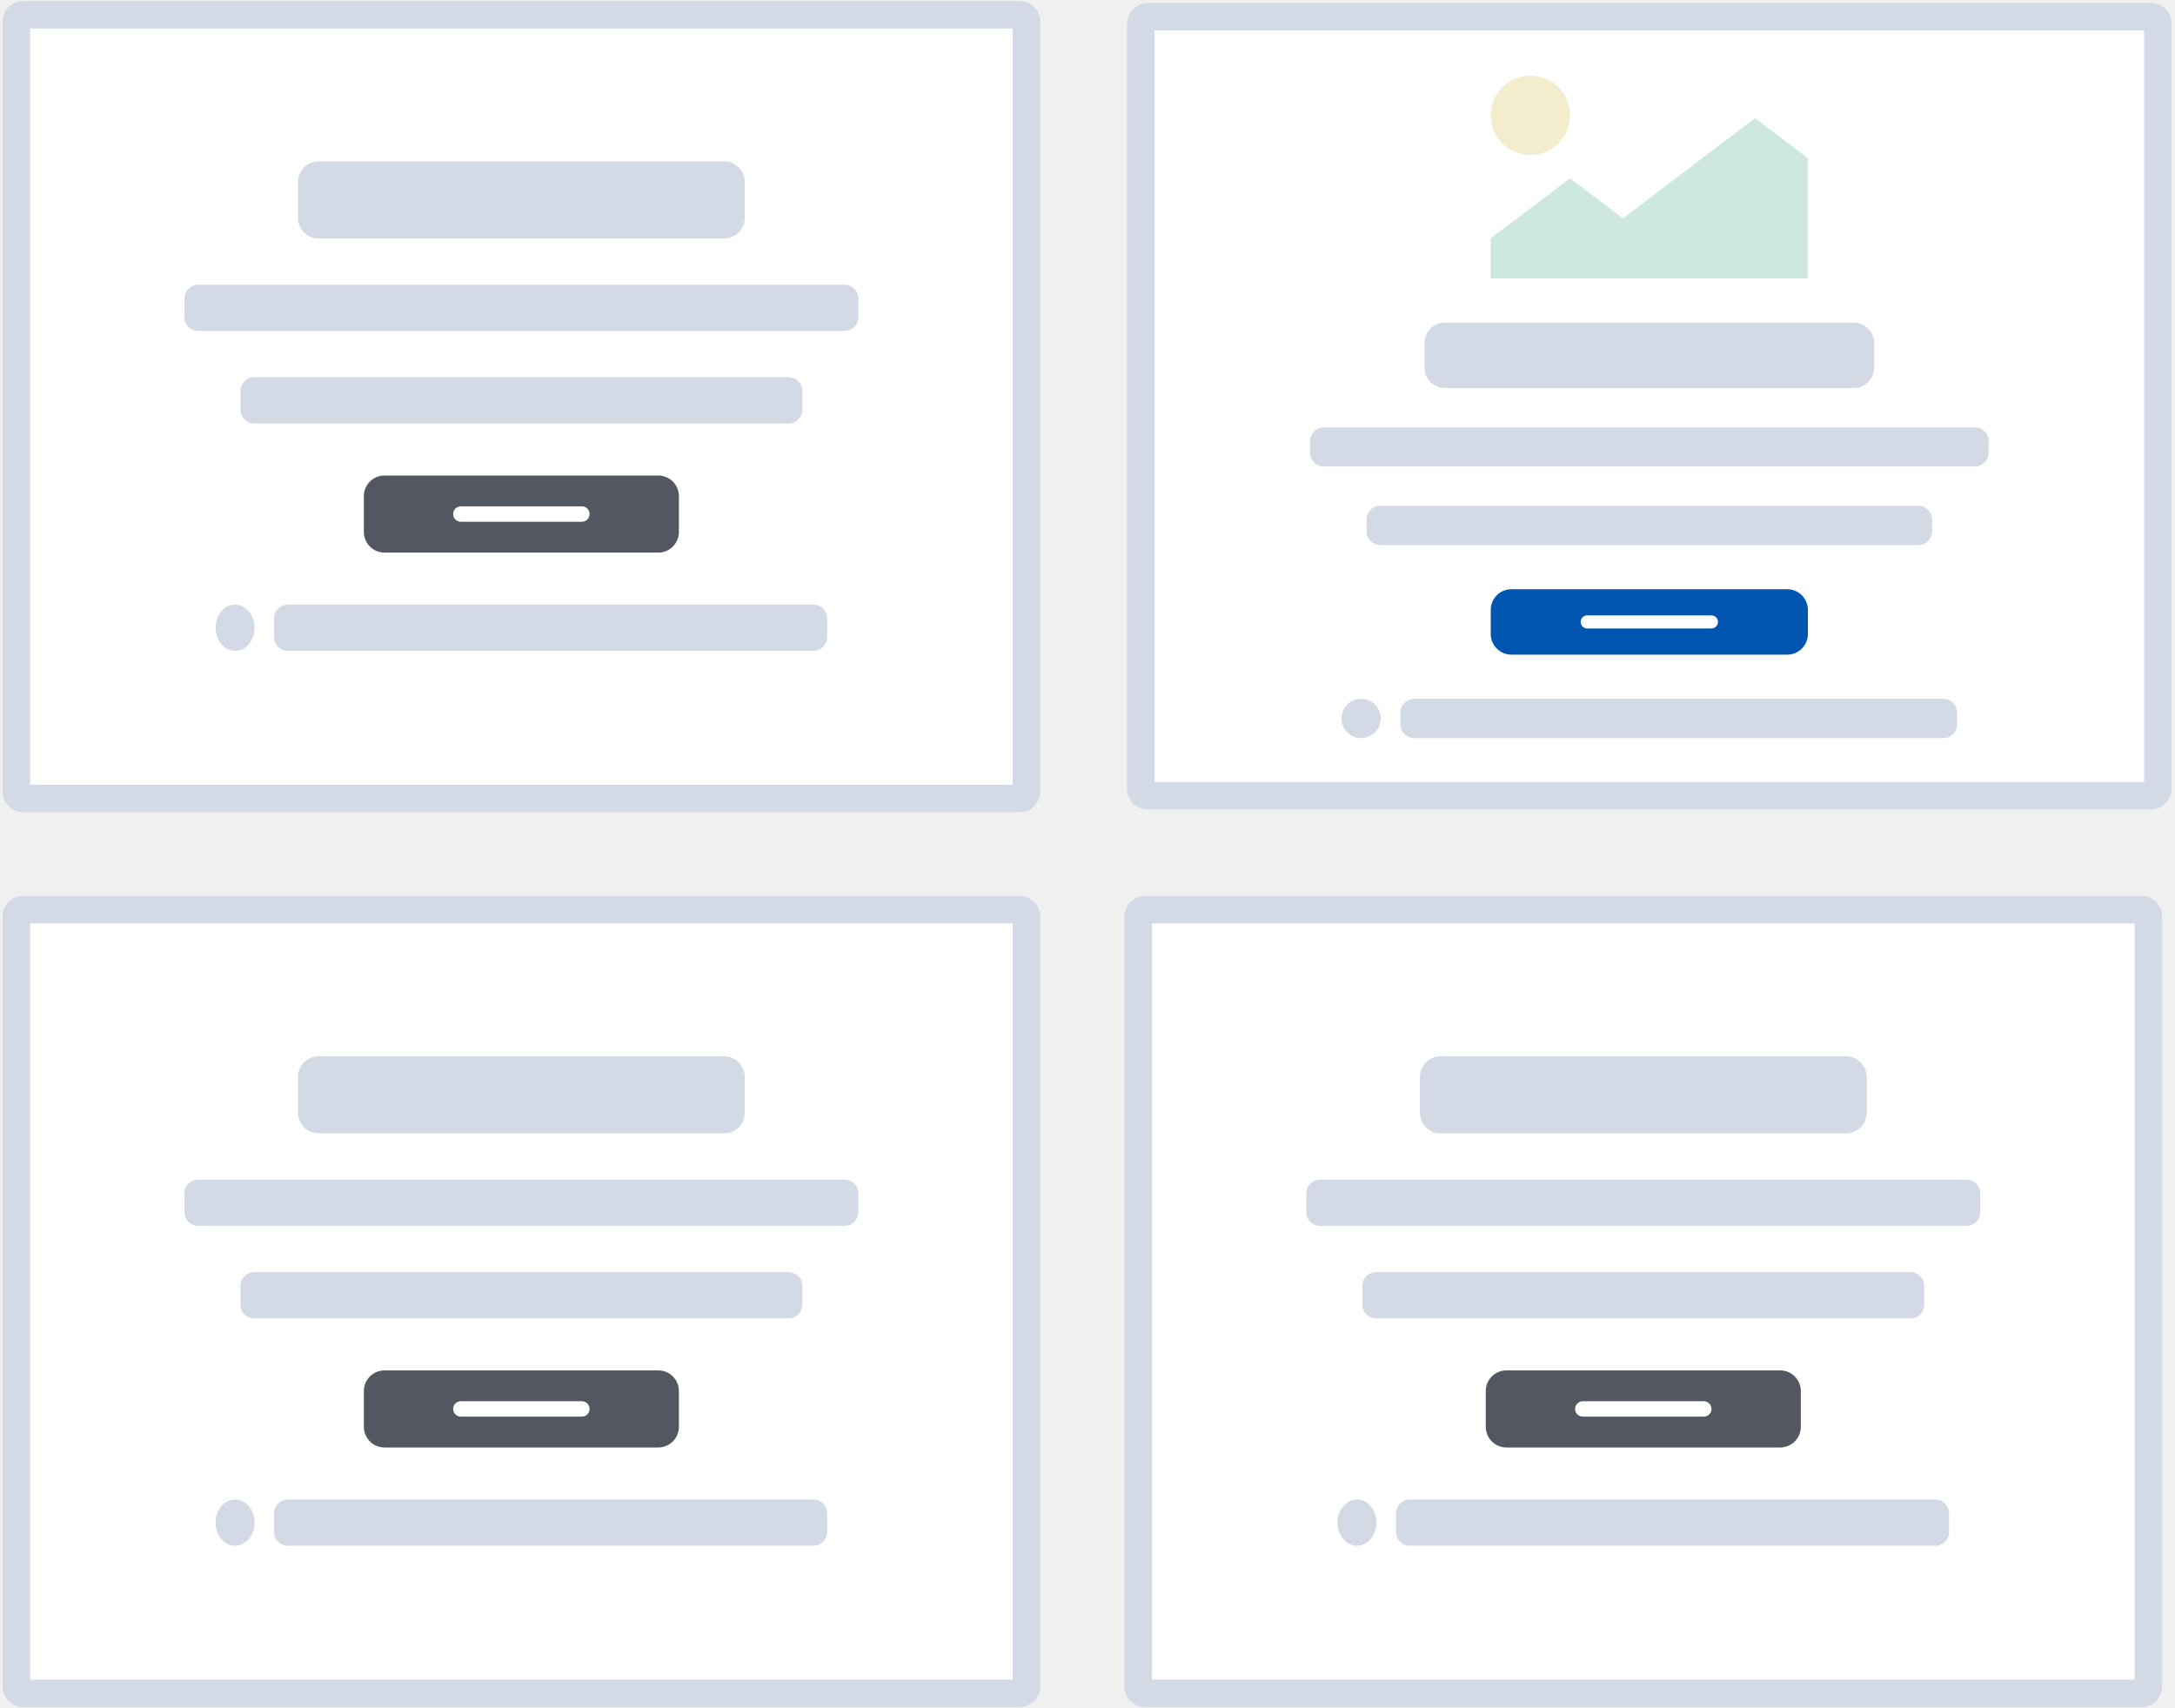
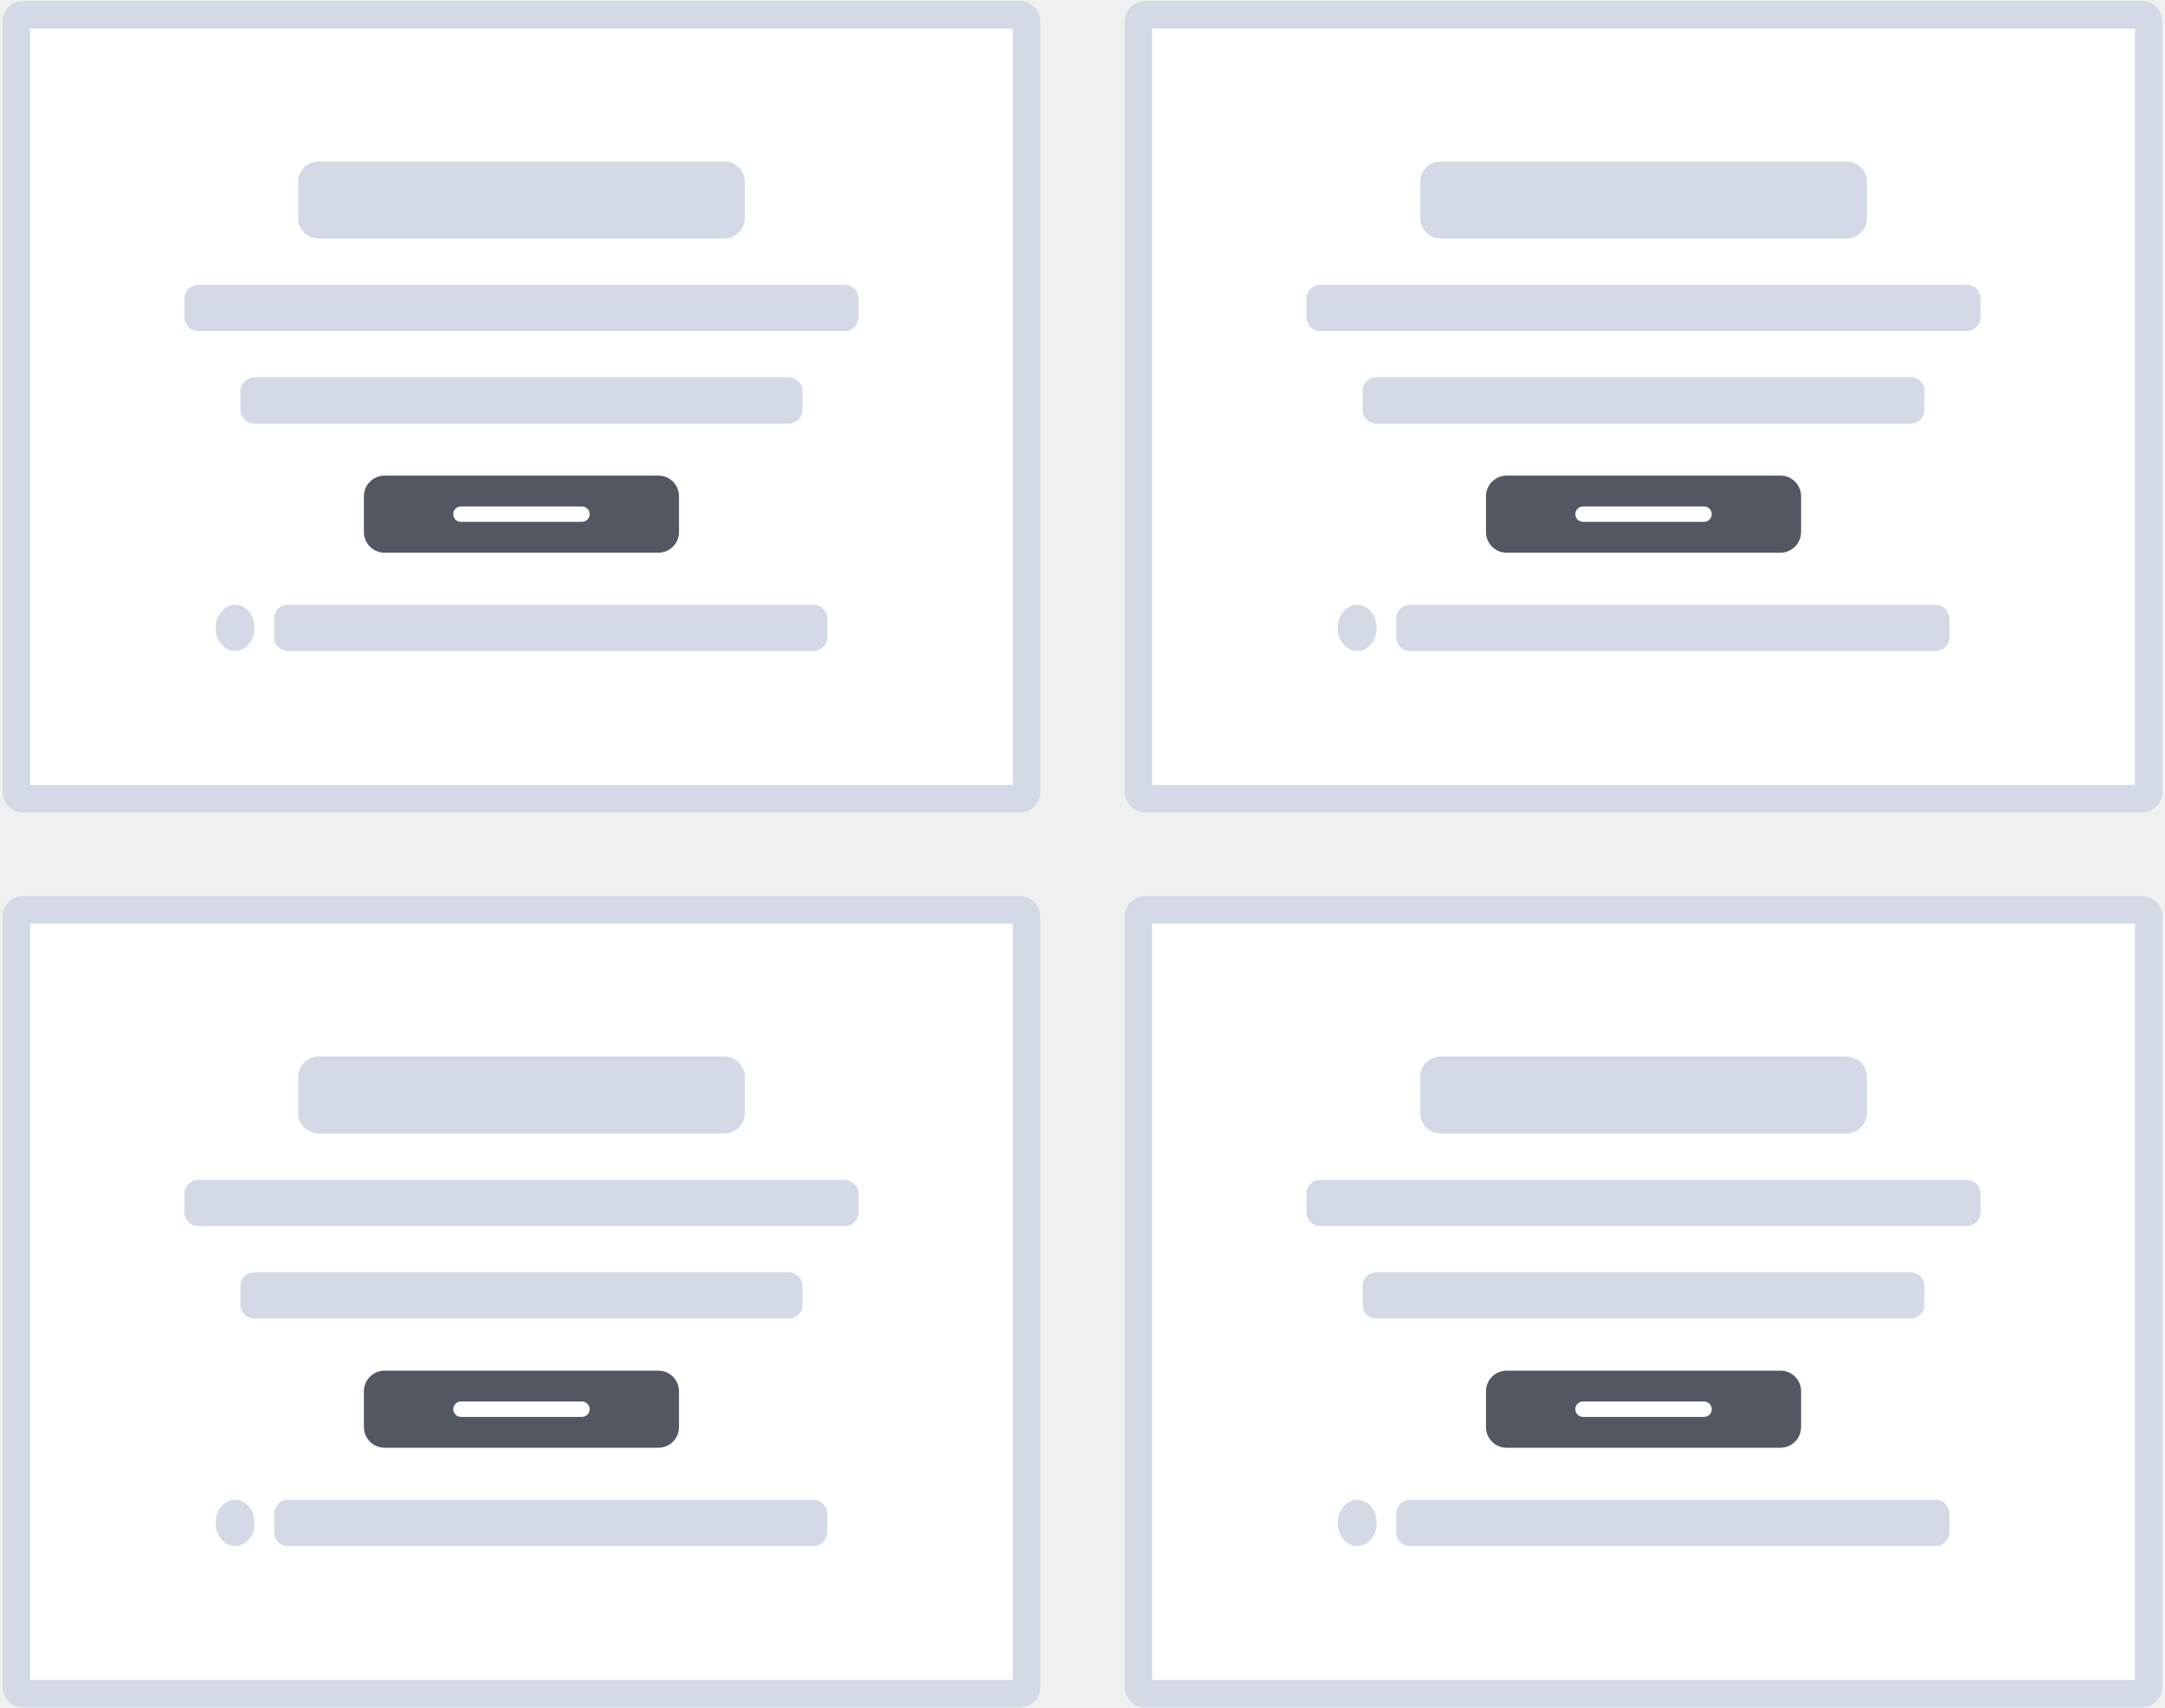
- <svg xmlns="http://www.w3.org/2000/svg" width="632" height="496" viewBox="0 0 632 496" fill="none">
+ <svg xmlns="http://www.w3.org/2000/svg" width="629" height="496" viewBox="0 0 629 496" fill="none">
  <mask id="path-2-inside-1_23023_279389" fill="white">
    <rect x="0.737" y="0.298" width="301.529" height="235.701" rx="6" />
  </mask>
  <rect x="0.737" y="0.298" width="301.529" height="235.701" rx="6" fill="white" stroke="#D3DAE6" stroke-width="16" mask="url(#path-2-inside-1_23023_279389)" />
  <rect x="86.59" y="46.893" width="129.82" height="22.396" rx="6" fill="#D3DAE6" />
  <rect x="105.728" y="138.157" width="91.544" height="22.396" rx="6" fill="#525761" />
  <rect x="131.681" y="147.115" width="39.638" height="4.479" rx="2.24" fill="white" />
  <rect x="79.633" y="175.67" width="160.721" height="13.438" rx="4" fill="#D3DAE6" />
  <ellipse cx="68.308" cy="182.389" rx="5.662" ry="6.719" fill="#D3DAE6" />
  <rect x="53.586" y="82.727" width="195.828" height="13.438" rx="4" fill="#D3DAE6" />
  <rect x="69.866" y="109.602" width="163.269" height="13.438" rx="4" fill="#D3DAE6" />
  <mask id="path-11-inside-2_23023_279389" fill="white">
-     <rect x="327.74" y="1.252" width="301.529" height="198.748" rx="6" />
+     <rect x="326.737" y="0.298" width="301.529" height="235.701" rx="6" />
  </mask>
-   <rect x="327.74" y="1.252" width="301.529" height="198.748" rx="6" fill="white" stroke="#D3DAE6" stroke-width="16" mask="url(#path-11-inside-2_23023_279389)" />
-   <mask id="path-13-inside-3_23023_279389" fill="white">
-     <rect x="327.488" y="0.849" width="303.526" height="234.328" rx="6" />
-   </mask>
-   <rect x="327.488" y="0.849" width="303.526" height="234.328" rx="6" fill="white" stroke="#D3DAE6" stroke-width="16" mask="url(#path-13-inside-3_23023_279389)" />
-   <g opacity="0.3">
-     <path d="M456.213 33.513C456.213 39.89 451.055 45.059 444.694 45.059C438.332 45.059 433.175 39.89 433.175 33.513C433.175 27.136 438.332 21.967 444.694 21.967C451.055 21.967 456.213 27.136 456.213 33.513Z" fill="#D6BF57" />
-     <path d="M433.175 80.897V69.254L456.213 51.789L471.571 63.432L509.967 34.323L525.325 45.967V80.897H433.175Z" fill="#54B399" />
-   </g>
-   <rect x="413.91" y="93.73" width="130.68" height="19.01" rx="6" fill="#D3DAE6" />
-   <rect x="433.175" y="171.194" width="92.15" height="19.01" rx="6" fill="#0055B1" />
-   <rect x="459.3" y="178.798" width="39.9" height="3.802" rx="1.901" fill="white" />
-   <rect x="406.908" y="203.036" width="161.785" height="11.406" rx="4" fill="#D3DAE6" />
-   <ellipse cx="395.508" cy="208.739" rx="5.7" ry="5.703" fill="#D3DAE6" />
-   <rect x="380.688" y="124.145" width="197.125" height="11.406" rx="4" fill="#D3DAE6" />
-   <rect x="397.075" y="146.957" width="164.35" height="11.406" rx="4" fill="#D3DAE6" />
-   <mask id="path-24-inside-4_23023_279389" fill="white">
+   <rect x="326.737" y="0.298" width="301.529" height="235.701" rx="6" fill="white" stroke="#D3DAE6" stroke-width="16" mask="url(#path-11-inside-2_23023_279389)" />
+   <rect x="412.59" y="46.893" width="129.82" height="22.396" rx="6" fill="#D3DAE6" />
+   <rect x="431.728" y="138.157" width="91.544" height="22.396" rx="6" fill="#525761" />
+   <rect x="457.681" y="147.115" width="39.638" height="4.479" rx="2.24" fill="white" />
+   <rect x="405.634" y="175.67" width="160.721" height="13.438" rx="4" fill="#D3DAE6" />
+   <ellipse cx="394.309" cy="182.389" rx="5.662" ry="6.719" fill="#D3DAE6" />
+   <rect x="379.586" y="82.727" width="195.828" height="13.438" rx="4" fill="#D3DAE6" />
+   <rect x="395.866" y="109.602" width="163.269" height="13.438" rx="4" fill="#D3DAE6" />
+   <mask id="path-20-inside-3_23023_279389" fill="white">
    <rect x="0.737" y="260.298" width="301.529" height="235.701" rx="6" />
  </mask>
-   <rect x="0.737" y="260.298" width="301.529" height="235.701" rx="6" fill="white" stroke="#D3DAE6" stroke-width="16" mask="url(#path-24-inside-4_23023_279389)" />
+   <rect x="0.737" y="260.298" width="301.529" height="235.701" rx="6" fill="white" stroke="#D3DAE6" stroke-width="16" mask="url(#path-20-inside-3_23023_279389)" />
  <rect x="86.59" y="306.893" width="129.82" height="22.396" rx="6" fill="#D3DAE6" />
  <rect x="105.728" y="398.157" width="91.544" height="22.396" rx="6" fill="#525761" />
  <rect x="131.681" y="407.115" width="39.638" height="4.479" rx="2.24" fill="white" />
  <rect x="79.633" y="435.67" width="160.721" height="13.438" rx="4" fill="#D3DAE6" />
  <ellipse cx="68.308" cy="442.389" rx="5.662" ry="6.719" fill="#D3DAE6" />
  <rect x="53.586" y="342.727" width="195.828" height="13.438" rx="4" fill="#D3DAE6" />
  <rect x="69.866" y="369.602" width="163.269" height="13.438" rx="4" fill="#D3DAE6" />
-   <mask id="path-33-inside-5_23023_279389" fill="white">
+   <mask id="path-29-inside-4_23023_279389" fill="white">
    <rect x="326.737" y="260.298" width="301.529" height="235.701" rx="6" />
  </mask>
-   <rect x="326.737" y="260.298" width="301.529" height="235.701" rx="6" fill="white" stroke="#D3DAE6" stroke-width="16" mask="url(#path-33-inside-5_23023_279389)" />
+   <rect x="326.737" y="260.298" width="301.529" height="235.701" rx="6" fill="white" stroke="#D3DAE6" stroke-width="16" mask="url(#path-29-inside-4_23023_279389)" />
  <rect x="412.59" y="306.893" width="129.82" height="22.396" rx="6" fill="#D3DAE6" />
  <rect x="431.728" y="398.157" width="91.544" height="22.396" rx="6" fill="#525761" />
  <rect x="457.681" y="407.115" width="39.638" height="4.479" rx="2.24" fill="white" />
  <rect x="405.634" y="435.67" width="160.721" height="13.438" rx="4" fill="#D3DAE6" />
  <ellipse cx="394.309" cy="442.389" rx="5.662" ry="6.719" fill="#D3DAE6" />
  <rect x="379.586" y="342.727" width="195.828" height="13.438" rx="4" fill="#D3DAE6" />
  <rect x="395.866" y="369.602" width="163.269" height="13.438" rx="4" fill="#D3DAE6" />
</svg>
